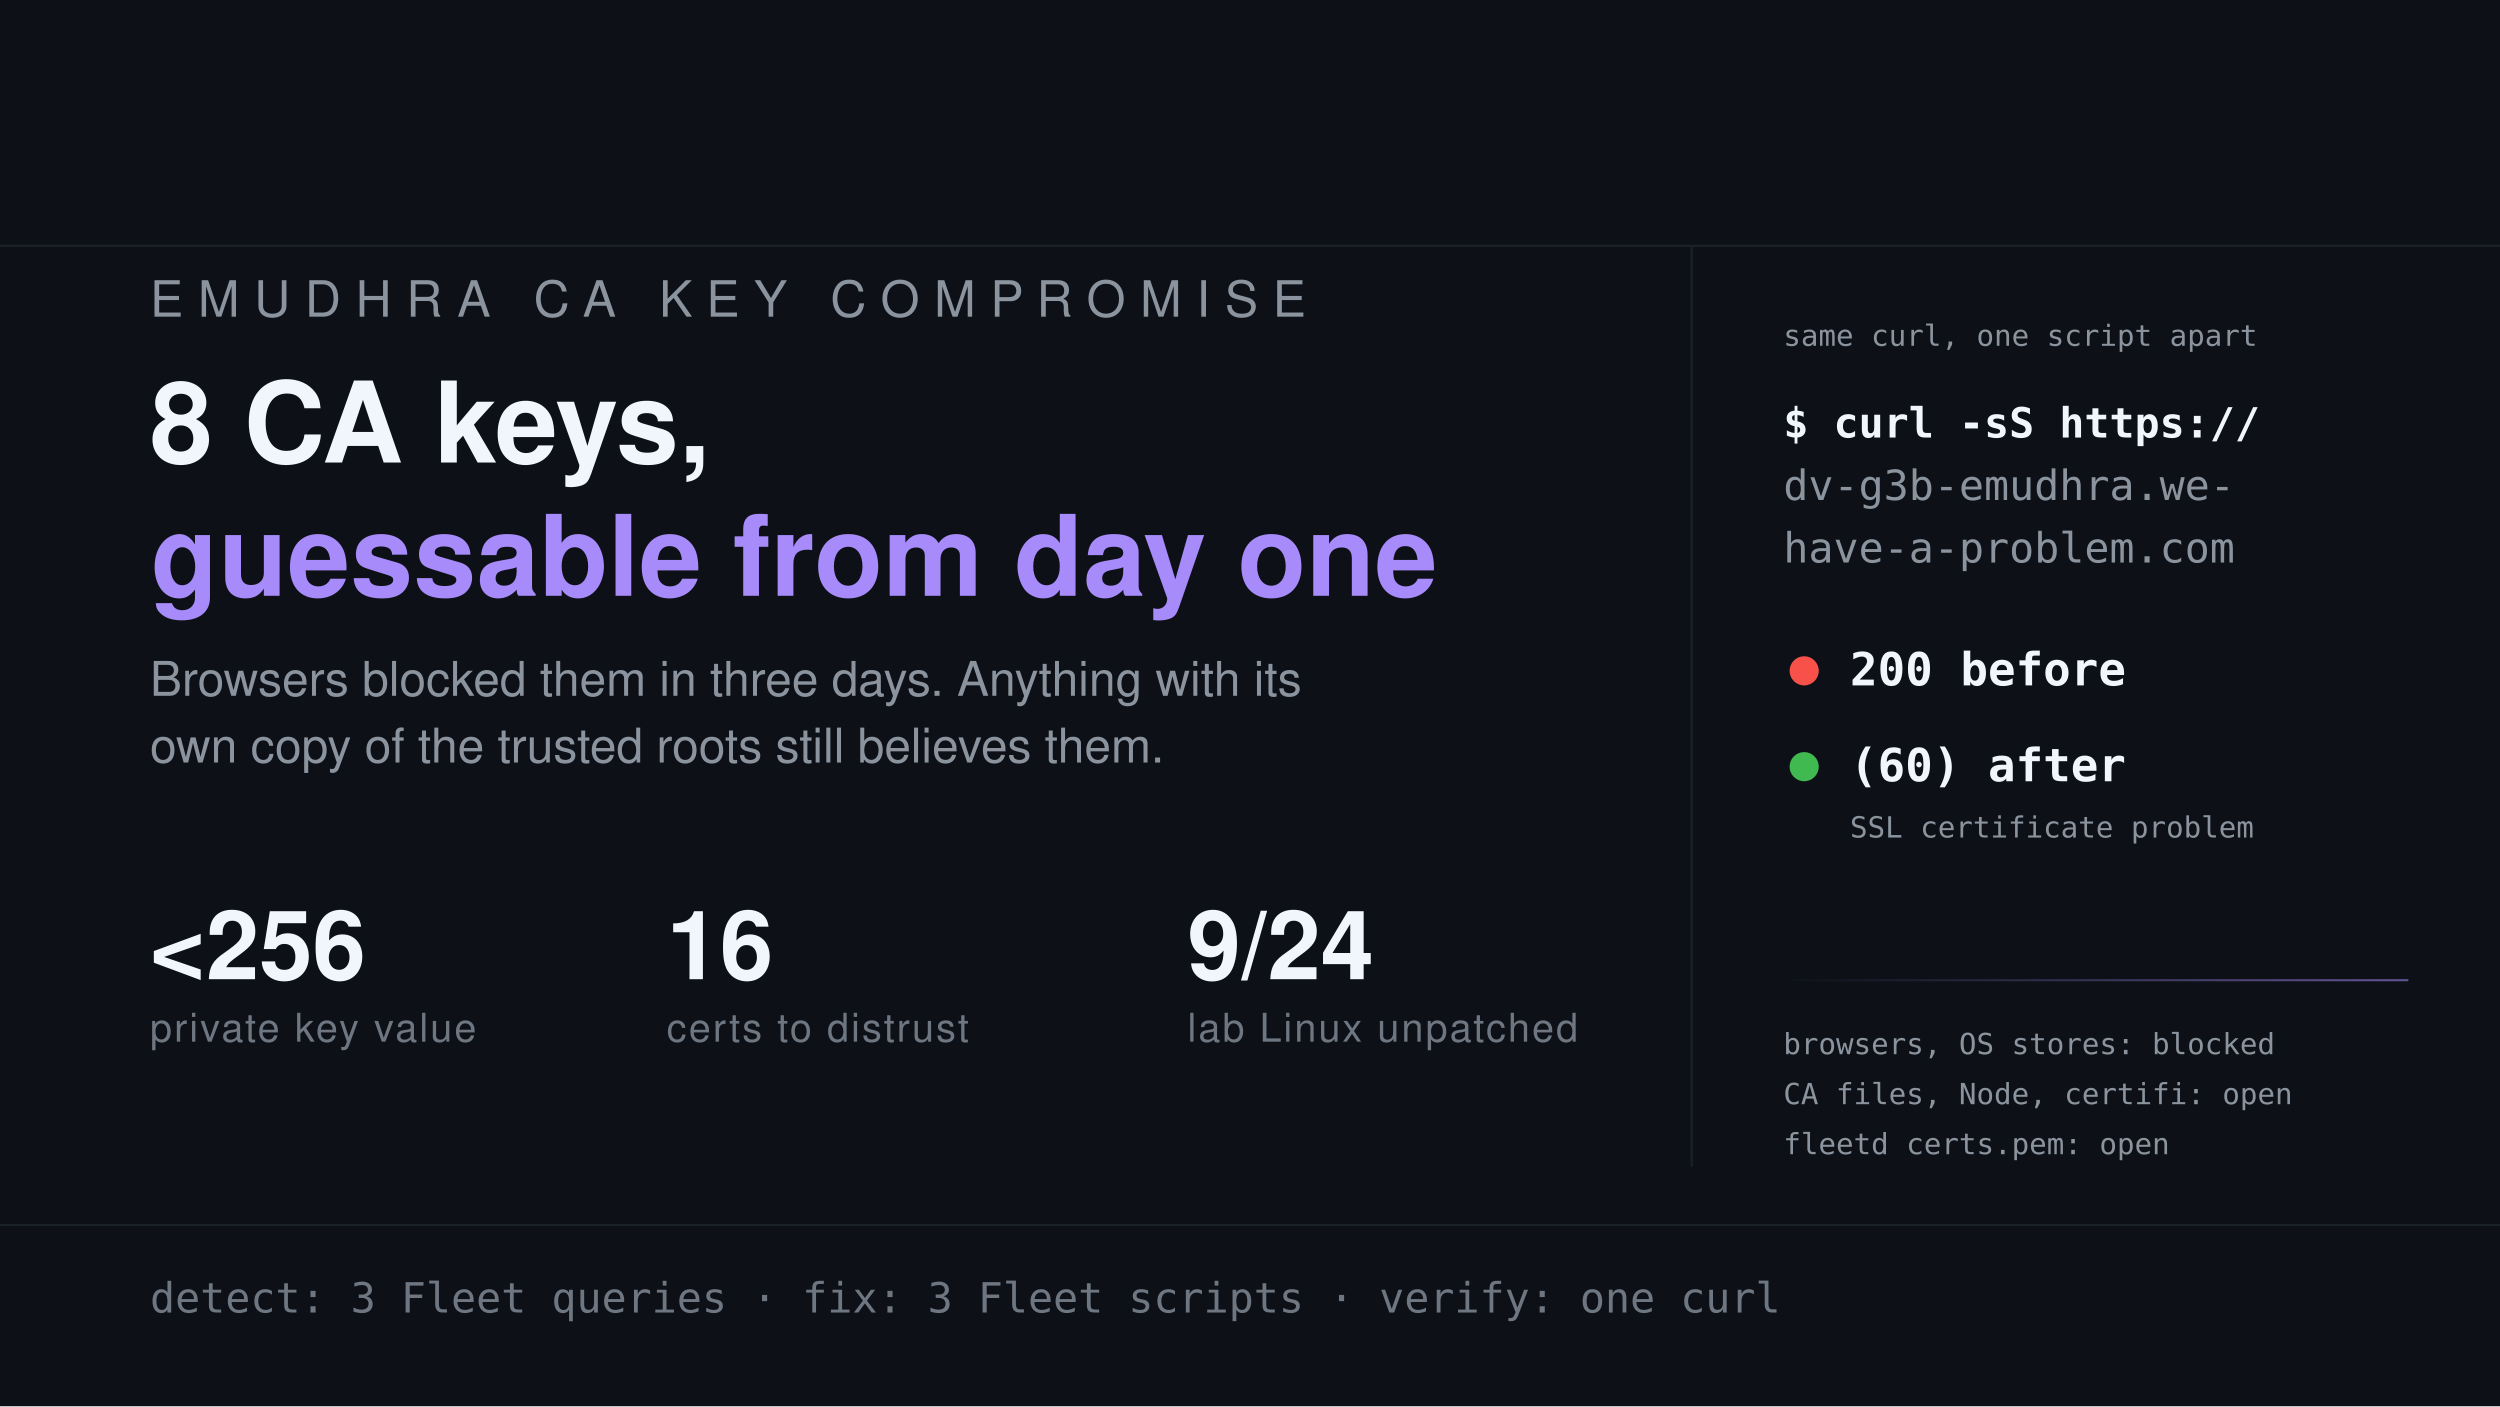
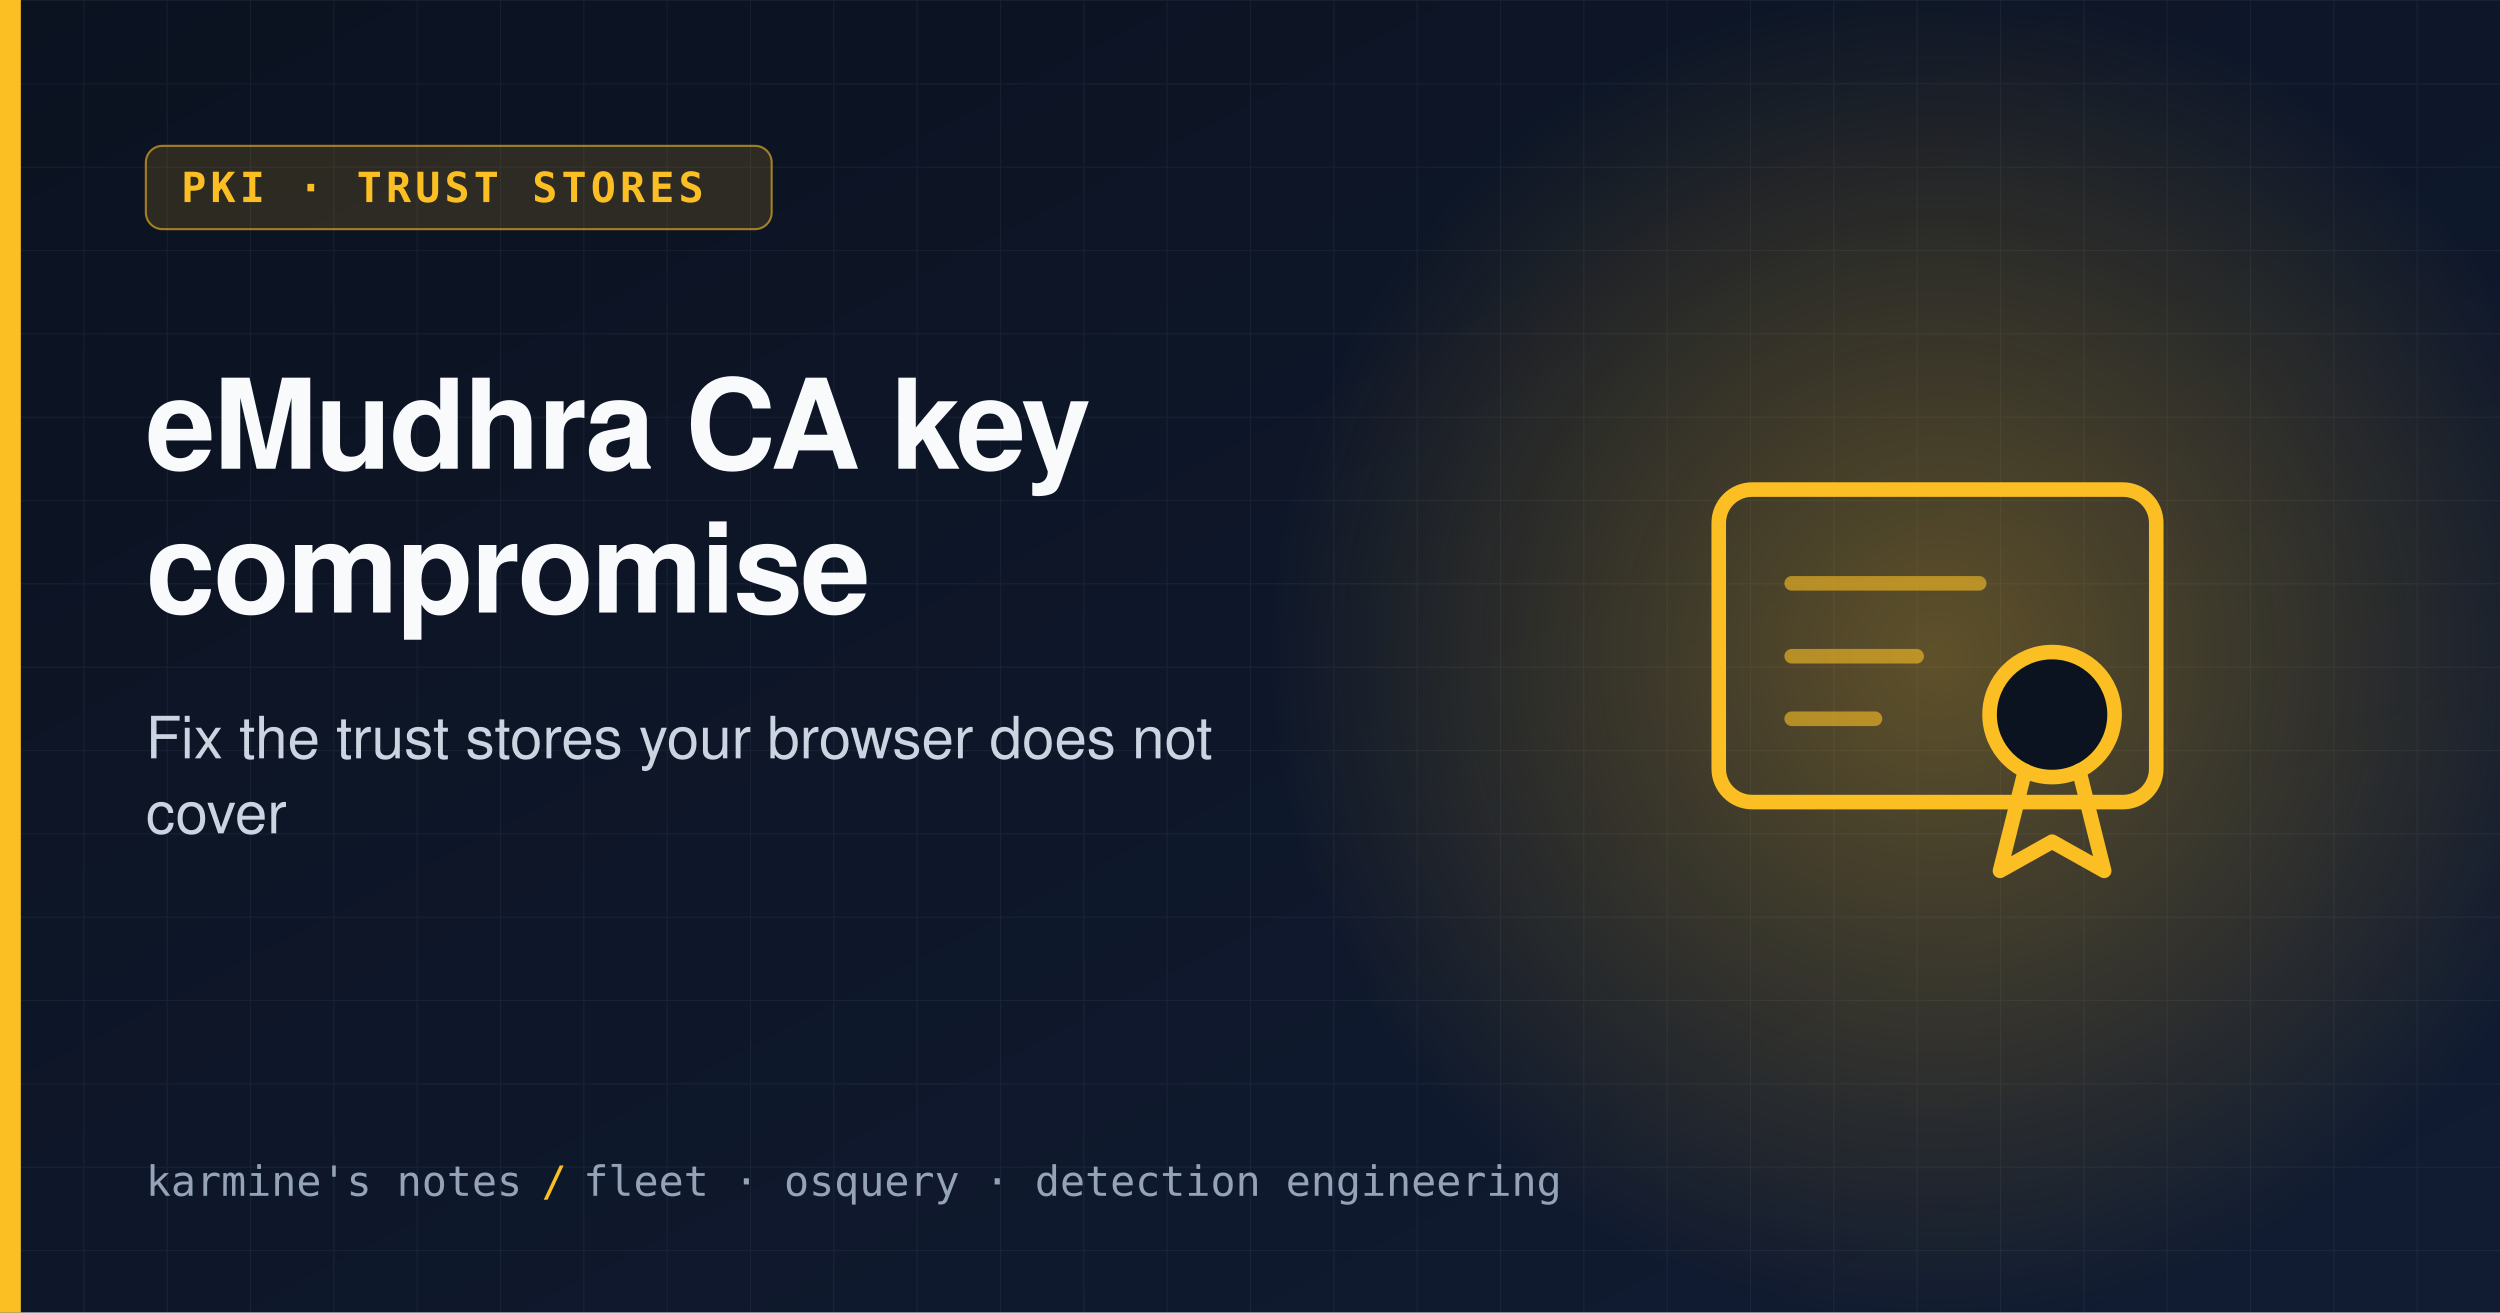
- <svg xmlns="http://www.w3.org/2000/svg" width="1200" height="675" viewBox="0 0 1200 675" role="img" aria-label="Hero: eMudhra CA key compromise. Eight CA keys guessable from day one. The same curl to a forged-certificate test host returns 200 before the fix and error 60 after.">
+ <svg xmlns="http://www.w3.org/2000/svg" width="1200" height="630" viewBox="0 0 1200 630" role="img" aria-label="eMudhra CA key compromise. Fix the trust stores your browser does not cover.">
  <defs>
-     <style>
-       .bg      { fill: #0d1117; }
-       .grid    { stroke: #1b2129; stroke-width: 1; }
-       .kicker  { fill: #8b949e; font: 500 24px -apple-system, "Segoe UI", Helvetica, Arial, sans-serif; letter-spacing: 7px; }
-       .h1      { fill: #f0f6fc; font: 700 54px -apple-system, "Segoe UI", Helvetica, Arial, sans-serif; }
-       .h1acc   { fill: #a78bfa; font: 700 54px -apple-system, "Segoe UI", Helvetica, Arial, sans-serif; }
-       .sub     { fill: #8b949e; font: 400 23px -apple-system, "Segoe UI", Helvetica, Arial, sans-serif; }
-       .q       { fill: #8b949e; font: 400 20px ui-monospace, SFMono-Regular, "SF Mono", Menlo, Consolas, monospace; }
-       .qacc    { fill: #f0f6fc; font: 600 20px ui-monospace, SFMono-Regular, "SF Mono", Menlo, Consolas, monospace; }
-       .res     { fill: #f0f6fc; font: 600 22px ui-monospace, SFMono-Regular, "SF Mono", Menlo, Consolas, monospace; }
-       .key     { fill: #8b949e; font: 400 14px ui-monospace, SFMono-Regular, "SF Mono", Menlo, Consolas, monospace; }
-       .statnum { fill: #f0f6fc; font: 700 46px -apple-system, "Segoe UI", Helvetica, Arial, sans-serif; }
-       .statlbl { fill: #6e7681; font: 500 19px -apple-system, "Segoe UI", Helvetica, Arial, sans-serif; letter-spacing: 1px; }
-       .ok      { fill: #3fb950; }
-       .bad     { fill: #f85149; }
-       .foot    { fill: #6e7681; font: 400 20px ui-monospace, SFMono-Regular, "SF Mono", Menlo, Consolas, monospace; }
-     </style>
-     <linearGradient id="glow" x1="0" y1="0" x2="1" y2="0">
-       <stop offset="0" stop-color="#a78bfa" stop-opacity="0" />
-       <stop offset="1" stop-color="#a78bfa" stop-opacity="0.55" />
+     <linearGradient id="bg" x1="0" y1="0" x2="1" y2="1">
+       <stop offset="0" stop-color="#0b1220" />
+       <stop offset="1" stop-color="#111c33" />
    </linearGradient>
+     <radialGradient id="glow" cx="0.5" cy="0.5" r="0.5">
+       <stop offset="0" stop-color="#fbbf24" stop-opacity=".34" />
+       <stop offset="1" stop-color="#fbbf24" stop-opacity="0" />
+     </radialGradient>
+     <pattern id="grid" width="40" height="40" patternUnits="userSpaceOnUse">
+       <path d="M40 0H0V40" fill="none" stroke="#94a3b8" stroke-opacity=".08" />
+     </pattern>
  </defs>
-   <rect class="bg" width="1200" height="675" />
-   <g class="grid">
-     <line x1="0" y1="118" x2="1200" y2="118" />
-     <line x1="0" y1="588" x2="1200" y2="588" />
-     <line x1="812" y1="118" x2="812" y2="560" />
+   <rect width="1200" height="630" fill="url(#bg)" />
+   <rect width="1200" height="630" fill="url(#grid)" />
+   <circle cx="930" cy="315" r="320" fill="url(#glow)" />
+   <rect x="0" y="0" width="10" height="630" fill="#fbbf24" />
+   <g font-family="ui-monospace,'JetBrains Mono',Menlo,Consolas,monospace">
+     <rect x="70" y="70" width="300.4" height="40" rx="8" fill="#fbbf24" fill-opacity=".14" stroke="#fbbf24" stroke-opacity=".6" />
+     <text x="87" y="97" font-size="20" font-weight="700" letter-spacing="2" fill="#fbbf24">PKI · TRUST STORES</text>
  </g>
-   <text x="72" y="152" class="kicker">EMUDHRA CA KEY COMPROMISE</text>
-   <text x="72" y="222" class="h1">8 CA keys,</text>
-   <text x="72" y="286" class="h1">
-     <tspan class="h1acc">guessable from day one</tspan>
-   </text>
-   <text x="72" y="334" class="sub">Browsers blocked them in three days. Anything with its</text>
-   <text x="72" y="366" class="sub">own copy of the trusted roots still believes them.</text>
-   <g>
-     <text x="72" y="470" class="statnum">&lt;256</text>
-     <text x="72" y="500" class="statlbl">private key value</text>
-     <text x="320" y="470" class="statnum">16</text>
-     <text x="320" y="500" class="statlbl">certs to distrust</text>
-     <text x="570" y="470" class="statnum">9/24</text>
-     <text x="570" y="500" class="statlbl">lab Linux unpatched</text>
+   <g font-family="system-ui,-apple-system,'Segoe UI',Helvetica,Arial,sans-serif">
+     <text x="70" y="225" font-size="60" font-weight="800" fill="#f8fafc" letter-spacing="-1">
+       <tspan x="70" dy="0">eMudhra CA key</tspan>
+       <tspan x="70" dy="69">compromise</tspan>
+     </text>
+     <text x="70" y="364" font-size="28" fill="#cbd5e1">
+       <tspan x="70" dy="0">Fix the trust stores your browser does not</tspan>
+       <tspan x="70" dy="36">cover</tspan>
+     </text>
  </g>
-   <g>
-     <text x="856" y="166" class="key">same curl, one script apart</text>
-     <text x="856" y="210" class="qacc">$ curl -sS https://</text>
-     <text x="856" y="240" class="q">dv-g3b-emudhra.we-</text>
-     <text x="856" y="270" class="q">have-a-problem.com</text>
-     <circle cx="866" cy="322" r="7" class="bad" />
-     <text x="888" y="329" class="res">200  before</text>
-     <circle cx="866" cy="368" r="7" class="ok" />
-     <text x="888" y="375" class="res">(60) after</text>
-     <text x="888" y="402" class="key">SSL certificate problem</text>
-     <rect x="856" y="470" width="300" height="1" fill="url(#glow)" />
-     <text x="856" y="506" class="key">browsers, OS stores: blocked</text>
-     <text x="856" y="530" class="key">CA files, Node, certifi: open</text>
-     <text x="856" y="554" class="key">fleetd certs.pem: open</text>
+   <g font-family="ui-monospace,'JetBrains Mono',Menlo,Consolas,monospace" font-size="20" fill="#94a3b8">
+     <text x="70" y="574">karmine's notes</text>
+     <text x="70" y="574" dx="190" fill="#fbbf24">/</text>
+     <text x="70" y="574" dx="210">fleet · osquery · detection engineering</text>
  </g>
-   <text x="72" y="630" class="foot">detect: 3 Fleet queries · fix: 3 Fleet scripts · verify: one curl</text>
+   <g transform="translate(930 315)" fill="none">
+     <rect x="-105" y="-80" width="210" height="150" rx="16" stroke="#fbbf24" stroke-width="7" stroke-linecap="round" stroke-linejoin="round" />
+     <path d="M-70 -35h90M-70 0h60M-70 30h40" stroke="#fbbf24" stroke-width="7" stroke-linecap="round" stroke-linejoin="round" opacity=".6" />
+     <circle cx="55" cy="28" r="30" fill="#0b1220" stroke="#fbbf24" stroke-width="7" stroke-linecap="round" stroke-linejoin="round" />
+     <path d="M42 55l-12 48 25-14 25 14-12-48" stroke="#fbbf24" stroke-width="7" stroke-linecap="round" stroke-linejoin="round" />
+   </g>
</svg>
